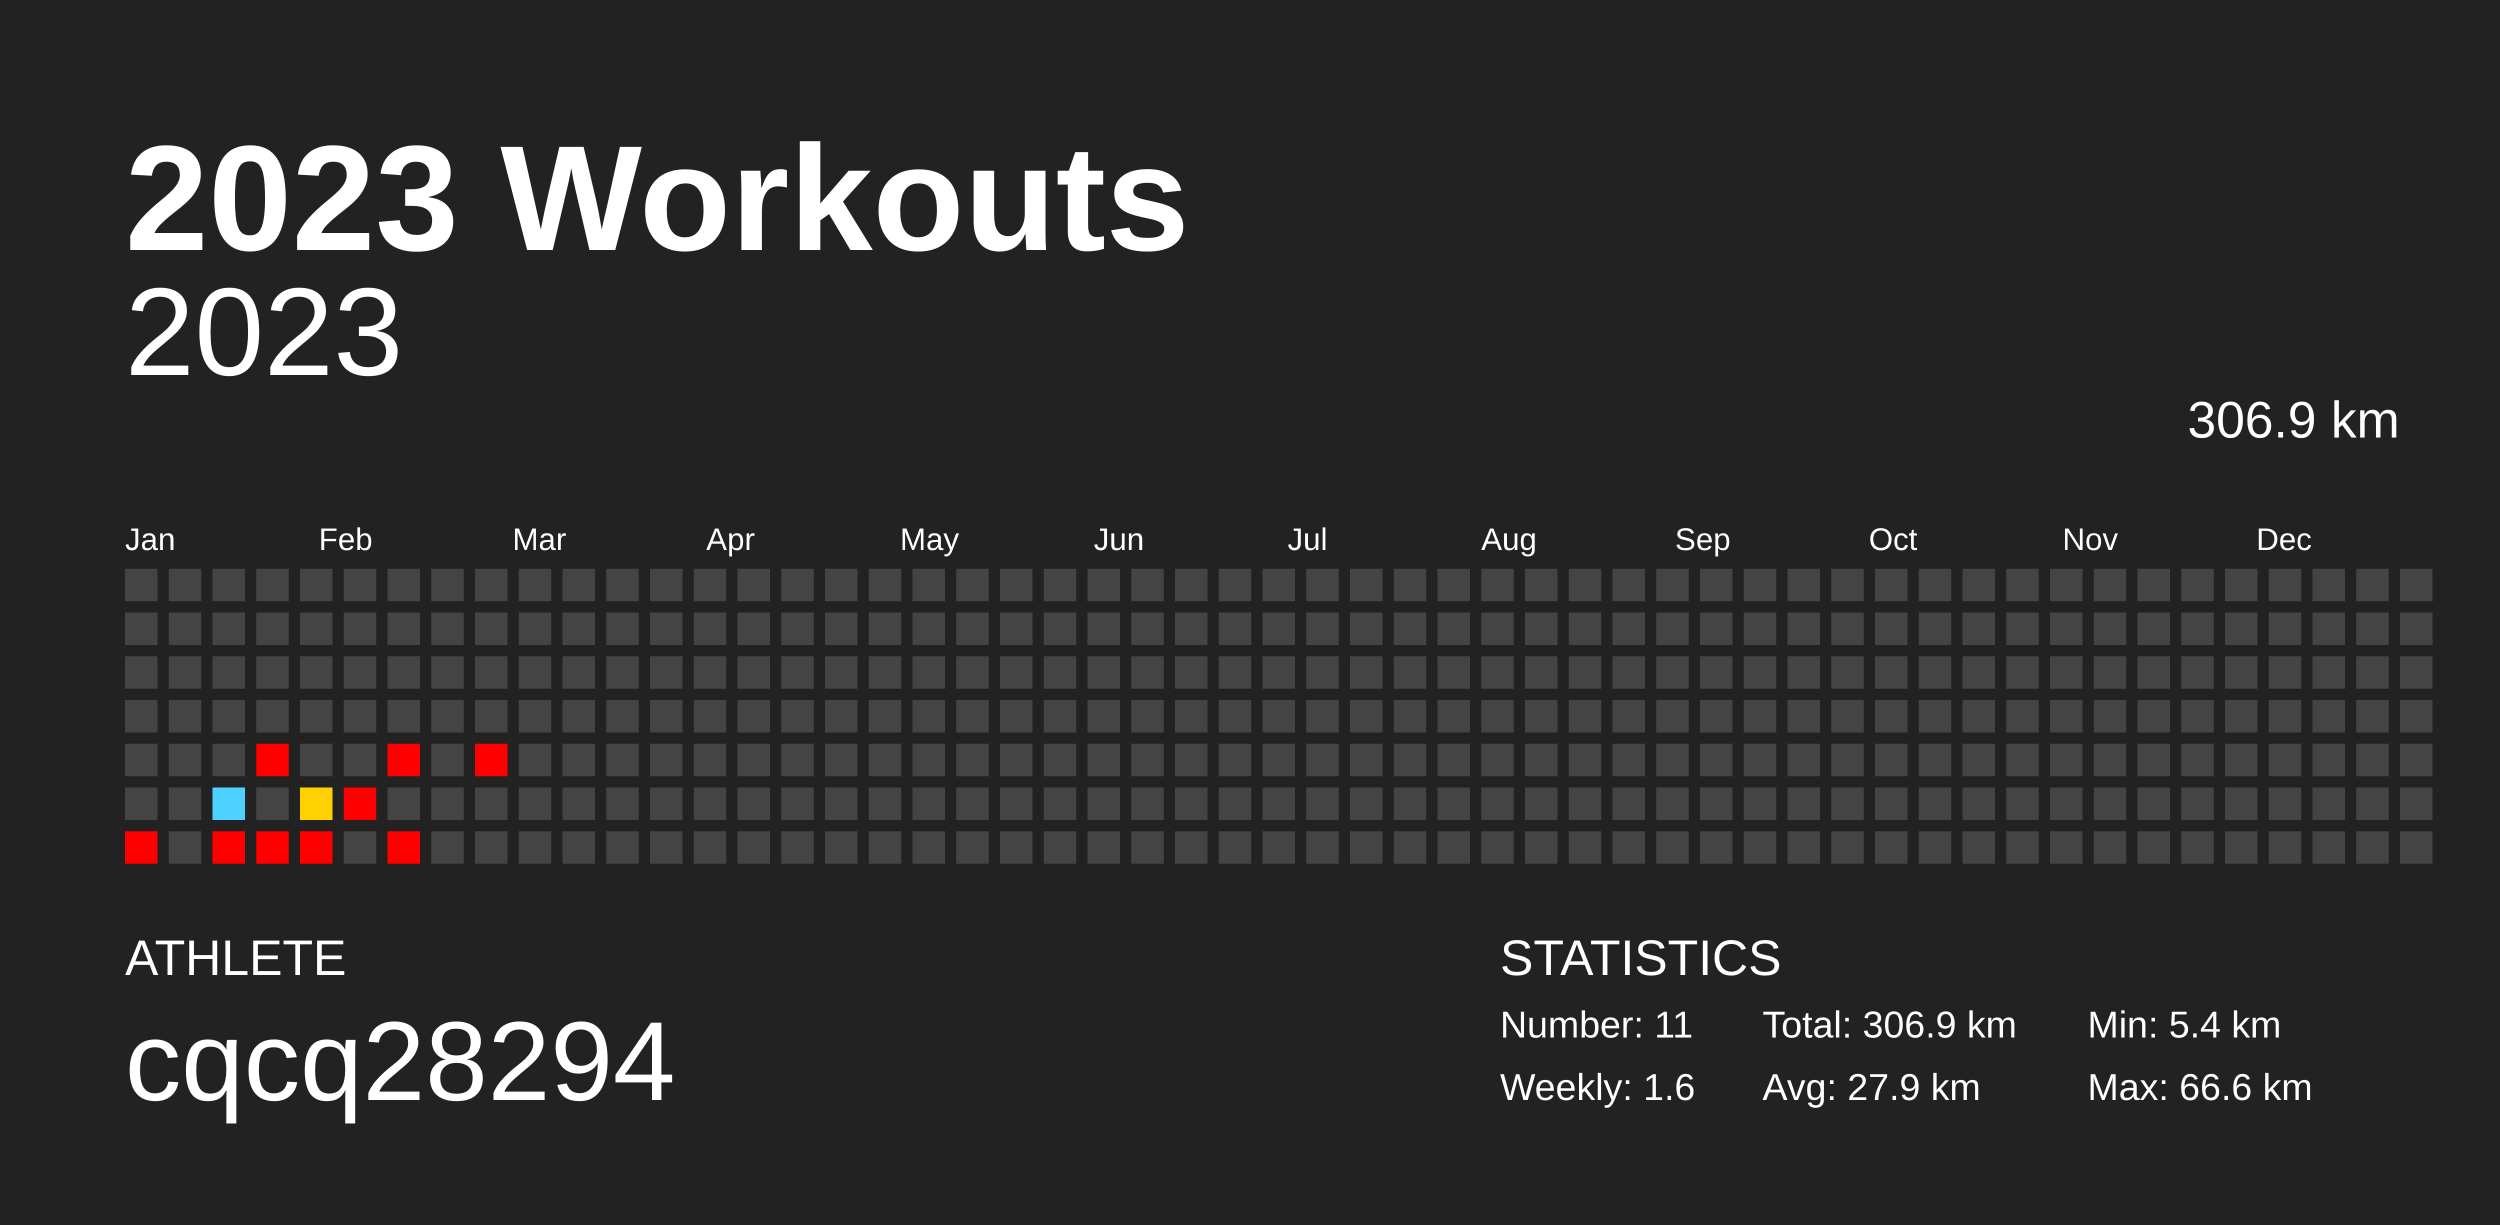
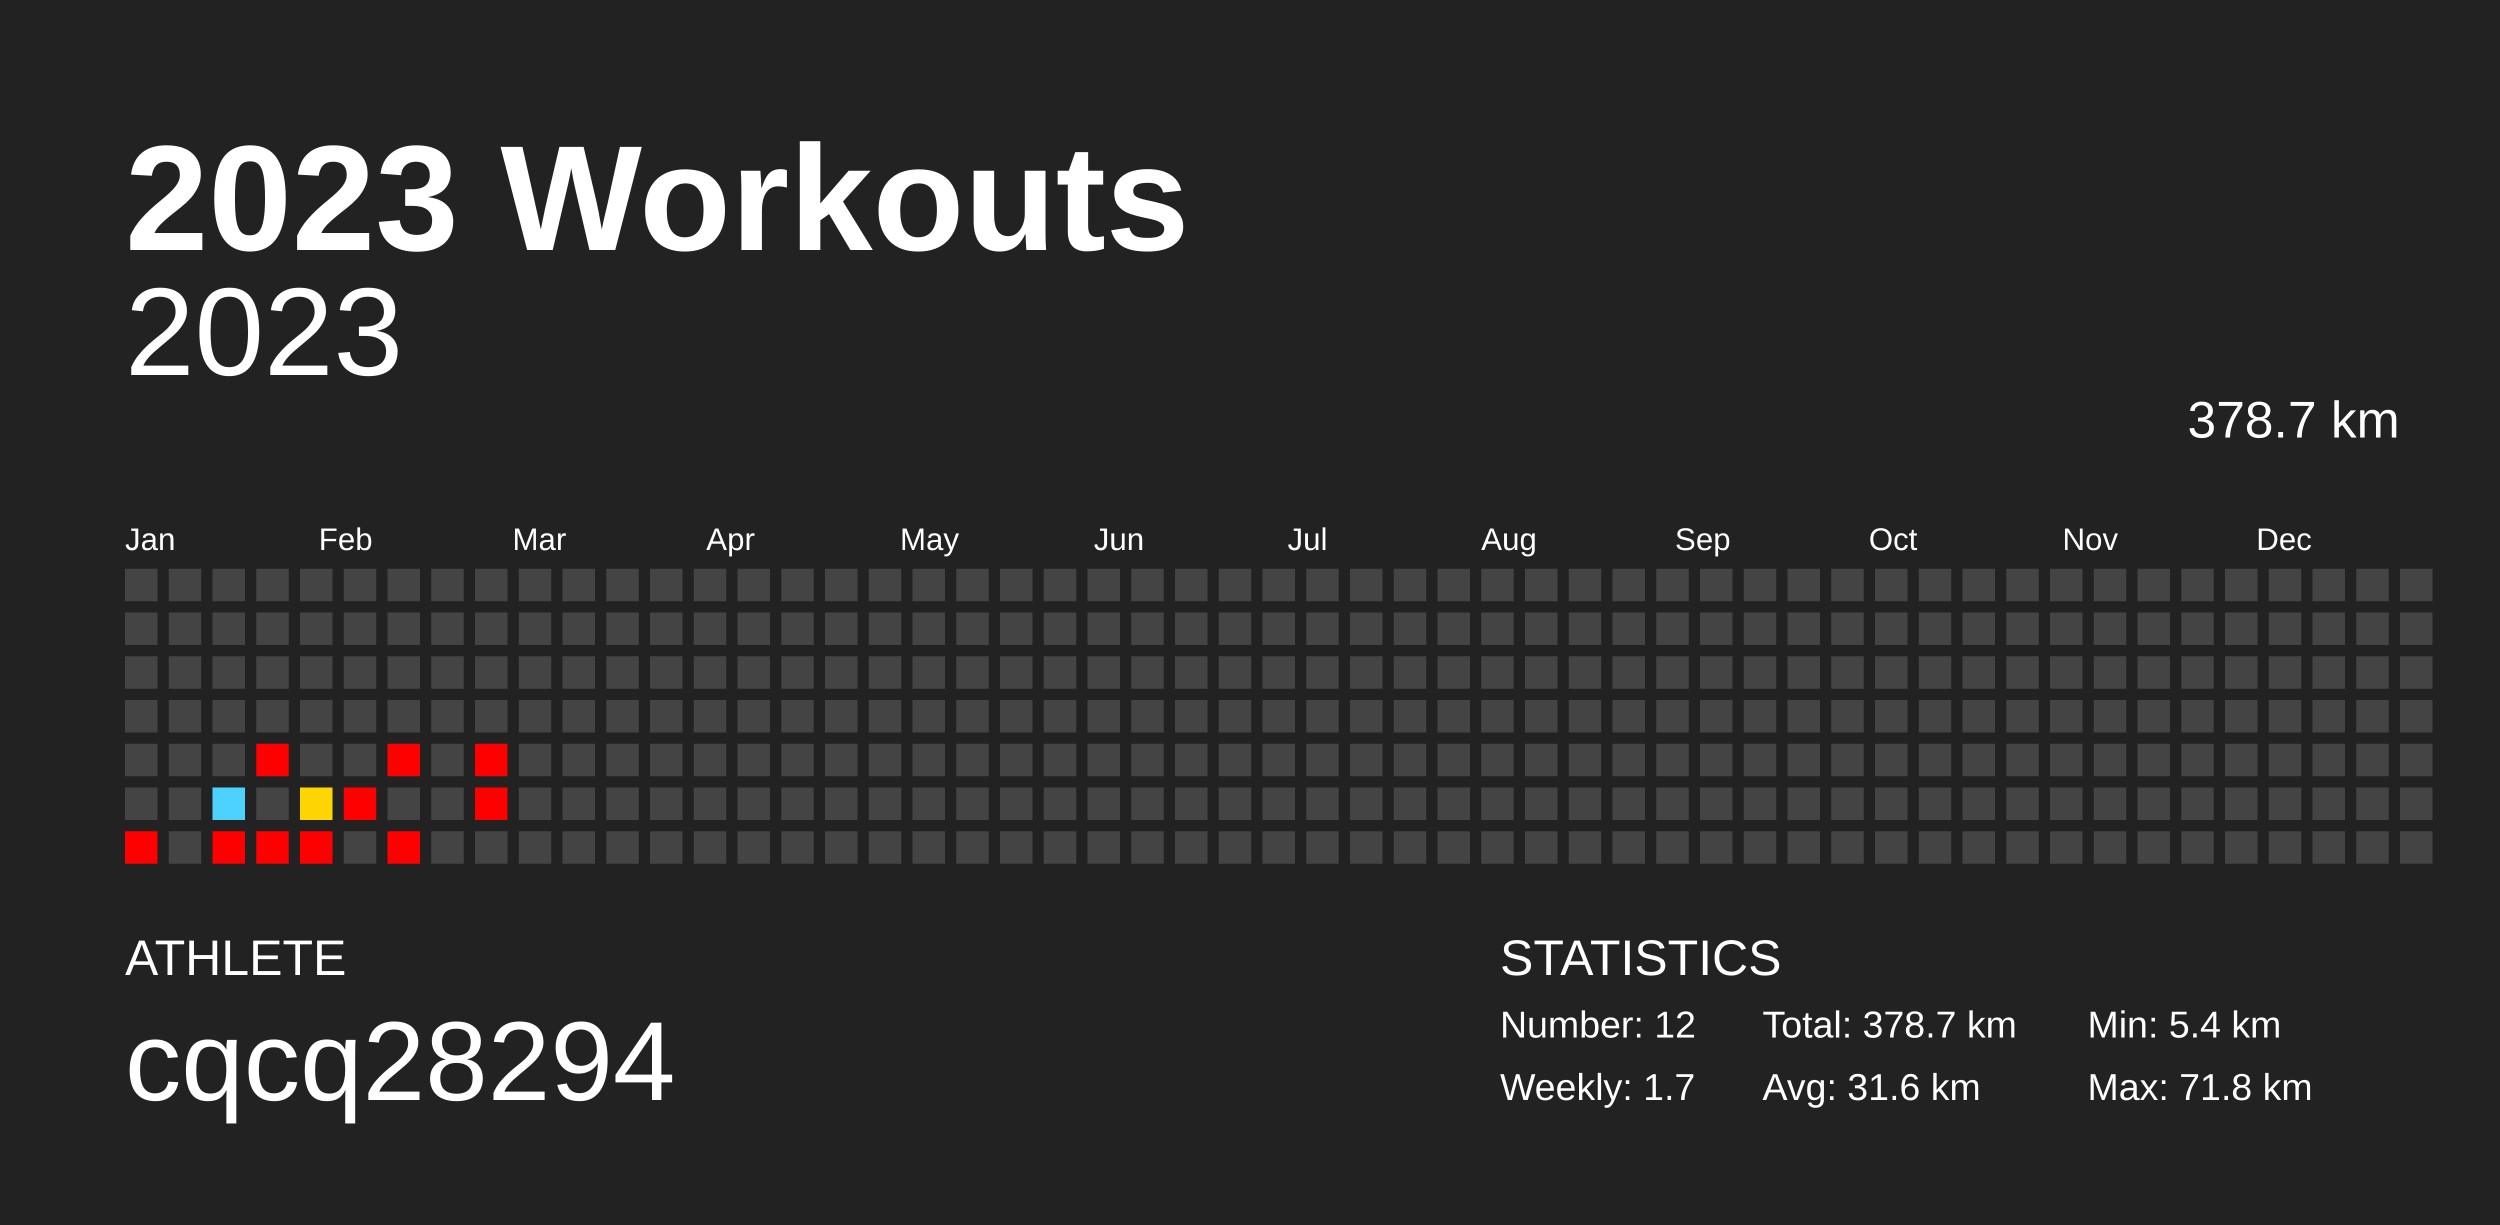
<svg xmlns="http://www.w3.org/2000/svg" baseProfile="full" height="98mm" version="1.1" viewBox="0,0,200,98" width="200mm">
  <defs />
  <rect fill="#222222" height="98" width="200" x="0" y="0" />
  <text fill="#FFFFFF" style="font-size:12px; font-family:Arial; font-weight:bold;" x="10" y="20">2023 Workouts</text>
  <text fill="#FFFFFF" style="font-size:4px; font-family:Arial" x="10" y="78">ATHLETE</text>
  <text fill="#FFFFFF" style="font-size:9px; font-family:Arial" x="10" y="88">cqcq28294</text>
  <text fill="#FFFFFF" style="font-size:4px; font-family:Arial" x="120" y="78">STATISTICS</text>
-   <text fill="#FFFFFF" style="font-size:3px; font-family:Arial" x="120" y="83">Number: 11</text>
-   <text fill="#FFFFFF" style="font-size:3px; font-family:Arial" x="120" y="88">Weekly: 1.6</text>
-   <text fill="#FFFFFF" style="font-size:3px; font-family:Arial" x="141" y="83">Total: 306.9 km</text>
-   <text fill="#FFFFFF" style="font-size:3px; font-family:Arial" x="141" y="88">Avg: 27.9 km</text>
+   <text fill="#FFFFFF" style="font-size:3px; font-family:Arial" x="120" y="83">Number: 12</text>
+   <text fill="#FFFFFF" style="font-size:3px; font-family:Arial" x="120" y="88">Weekly: 1.7</text>
+   <text fill="#FFFFFF" style="font-size:3px; font-family:Arial" x="141" y="83">Total: 378.7 km</text>
+   <text fill="#FFFFFF" style="font-size:3px; font-family:Arial" x="141" y="88">Avg: 31.6 km</text>
  <text fill="#FFFFFF" style="font-size:3px; font-family:Arial" x="167" y="83">Min: 5.4 km</text>
-   <text fill="#FFFFFF" style="font-size:3px; font-family:Arial" x="167" y="88">Max: 66.6 km</text>
+   <text fill="#FFFFFF" style="font-size:3px; font-family:Arial" x="167" y="88">Max: 71.8 km</text>
  <text alignment-baseline="hanging" fill="#FFFFFF" style="font-size:10.0px; font-family:Arial;" x="10" y="30">2023</text>
-   <text alignment-baseline="hanging" fill="#FFFFFF" style="font-size:4.125px; font-family:Arial;" x="175" y="35">306.9 km</text>
+   <text alignment-baseline="hanging" fill="#FFFFFF" style="font-size:4.125px; font-family:Arial;" x="175" y="35">378.7 km</text>
  <text fill="#FFFFFF" style="font-size:2.5px; font-family:Arial" x="10.0" y="44">Jan</text>
  <text fill="#FFFFFF" style="font-size:2.5px; font-family:Arial" x="25.5" y="44">Feb</text>
  <text fill="#FFFFFF" style="font-size:2.5px; font-family:Arial" x="41.0" y="44">Mar</text>
  <text fill="#FFFFFF" style="font-size:2.5px; font-family:Arial" x="56.5" y="44">Apr</text>
  <text fill="#FFFFFF" style="font-size:2.5px; font-family:Arial" x="72.0" y="44">May</text>
  <text fill="#FFFFFF" style="font-size:2.5px; font-family:Arial" x="87.5" y="44">Jun</text>
  <text fill="#FFFFFF" style="font-size:2.5px; font-family:Arial" x="103.0" y="44">Jul</text>
  <text fill="#FFFFFF" style="font-size:2.5px; font-family:Arial" x="118.5" y="44">Aug</text>
  <text fill="#FFFFFF" style="font-size:2.5px; font-family:Arial" x="134.0" y="44">Sep</text>
  <text fill="#FFFFFF" style="font-size:2.5px; font-family:Arial" x="149.5" y="44">Oct</text>
  <text fill="#FFFFFF" style="font-size:2.5px; font-family:Arial" x="165.0" y="44">Nov</text>
  <text fill="#FFFFFF" style="font-size:2.5px; font-family:Arial" x="180.5" y="44">Dec</text>
  <rect fill="#444444" height="2.6" width="2.6" x="10.0" y="45.5" />
  <rect fill="#444444" height="2.6" width="2.6" x="10.0" y="49.0" />
  <rect fill="#444444" height="2.6" width="2.6" x="10.0" y="52.5" />
  <rect fill="#444444" height="2.6" width="2.6" x="10.0" y="56.0" />
  <rect fill="#444444" height="2.6" width="2.6" x="10.0" y="59.5" />
  <rect fill="#444444" height="2.6" width="2.6" x="10.0" y="63.0" />
  <rect fill="red" height="2.6" width="2.6" x="10.0" y="66.5" />
  <rect fill="#444444" height="2.6" width="2.6" x="13.5" y="45.5" />
  <rect fill="#444444" height="2.6" width="2.6" x="13.5" y="49.0" />
  <rect fill="#444444" height="2.6" width="2.6" x="13.5" y="52.5" />
  <rect fill="#444444" height="2.6" width="2.6" x="13.5" y="56.0" />
  <rect fill="#444444" height="2.6" width="2.6" x="13.5" y="59.5" />
  <rect fill="#444444" height="2.6" width="2.6" x="13.5" y="63.0" />
  <rect fill="#444444" height="2.6" width="2.6" x="13.5" y="66.5" />
  <rect fill="#444444" height="2.6" width="2.6" x="17.0" y="45.5" />
  <rect fill="#444444" height="2.6" width="2.6" x="17.0" y="49.0" />
  <rect fill="#444444" height="2.6" width="2.6" x="17.0" y="52.5" />
  <rect fill="#444444" height="2.6" width="2.6" x="17.0" y="56.0" />
  <rect fill="#444444" height="2.6" width="2.6" x="17.0" y="59.5" />
  <rect fill="#4dd2ff" height="2.6" width="2.6" x="17.0" y="63.0" />
  <rect fill="red" height="2.6" width="2.6" x="17.0" y="66.5" />
  <rect fill="#444444" height="2.6" width="2.6" x="20.5" y="45.5" />
  <rect fill="#444444" height="2.6" width="2.6" x="20.5" y="49.0" />
  <rect fill="#444444" height="2.6" width="2.6" x="20.5" y="52.5" />
  <rect fill="#444444" height="2.6" width="2.6" x="20.5" y="56.0" />
  <rect fill="red" height="2.6" width="2.6" x="20.5" y="59.5" />
  <rect fill="#444444" height="2.6" width="2.6" x="20.5" y="63.0" />
  <rect fill="red" height="2.6" width="2.6" x="20.5" y="66.5" />
  <rect fill="#444444" height="2.6" width="2.6" x="24.0" y="45.5" />
  <rect fill="#444444" height="2.6" width="2.6" x="24.0" y="49.0" />
  <rect fill="#444444" height="2.6" width="2.6" x="24.0" y="52.5" />
  <rect fill="#444444" height="2.6" width="2.6" x="24.0" y="56.0" />
  <rect fill="#444444" height="2.6" width="2.6" x="24.0" y="59.5" />
-   <rect fill="#ffd100" height="2.6" width="2.6" x="24.0" y="63.0" />
+   <rect fill="#ffd500" height="2.6" width="2.6" x="24.0" y="63.0" />
  <rect fill="red" height="2.6" width="2.6" x="24.0" y="66.5" />
  <rect fill="#444444" height="2.6" width="2.6" x="27.5" y="45.5" />
  <rect fill="#444444" height="2.6" width="2.6" x="27.5" y="49.0" />
  <rect fill="#444444" height="2.6" width="2.6" x="27.5" y="52.5" />
  <rect fill="#444444" height="2.6" width="2.6" x="27.5" y="56.0" />
  <rect fill="#444444" height="2.6" width="2.6" x="27.5" y="59.5" />
  <rect fill="red" height="2.6" width="2.6" x="27.5" y="63.0" />
  <rect fill="#444444" height="2.6" width="2.6" x="27.5" y="66.5" />
  <rect fill="#444444" height="2.6" width="2.6" x="31.0" y="45.5" />
  <rect fill="#444444" height="2.6" width="2.6" x="31.0" y="49.0" />
  <rect fill="#444444" height="2.6" width="2.6" x="31.0" y="52.5" />
  <rect fill="#444444" height="2.6" width="2.6" x="31.0" y="56.0" />
  <rect fill="red" height="2.6" width="2.6" x="31.0" y="59.5" />
  <rect fill="#444444" height="2.6" width="2.6" x="31.0" y="63.0" />
  <rect fill="red" height="2.6" width="2.6" x="31.0" y="66.5" />
  <rect fill="#444444" height="2.6" width="2.6" x="34.5" y="45.5" />
  <rect fill="#444444" height="2.6" width="2.6" x="34.5" y="49.0" />
  <rect fill="#444444" height="2.6" width="2.6" x="34.5" y="52.5" />
  <rect fill="#444444" height="2.6" width="2.6" x="34.5" y="56.0" />
  <rect fill="#444444" height="2.6" width="2.6" x="34.5" y="59.5" />
  <rect fill="#444444" height="2.6" width="2.6" x="34.5" y="63.0" />
  <rect fill="#444444" height="2.6" width="2.6" x="34.5" y="66.5" />
  <rect fill="#444444" height="2.6" width="2.6" x="38.0" y="45.5" />
  <rect fill="#444444" height="2.6" width="2.6" x="38.0" y="49.0" />
  <rect fill="#444444" height="2.6" width="2.6" x="38.0" y="52.5" />
  <rect fill="#444444" height="2.6" width="2.6" x="38.0" y="56.0" />
  <rect fill="red" height="2.6" width="2.6" x="38.0" y="59.5" />
-   <rect fill="#444444" height="2.6" width="2.6" x="38.0" y="63.0" />
+   <rect fill="red" height="2.6" width="2.6" x="38.0" y="63.0" />
  <rect fill="#444444" height="2.6" width="2.6" x="38.0" y="66.5" />
  <rect fill="#444444" height="2.6" width="2.6" x="41.5" y="45.5" />
  <rect fill="#444444" height="2.6" width="2.6" x="41.5" y="49.0" />
  <rect fill="#444444" height="2.6" width="2.6" x="41.5" y="52.5" />
  <rect fill="#444444" height="2.6" width="2.6" x="41.5" y="56.0" />
  <rect fill="#444444" height="2.6" width="2.6" x="41.5" y="59.5" />
  <rect fill="#444444" height="2.6" width="2.6" x="41.5" y="63.0" />
  <rect fill="#444444" height="2.6" width="2.6" x="41.5" y="66.5" />
  <rect fill="#444444" height="2.6" width="2.6" x="45.0" y="45.5" />
  <rect fill="#444444" height="2.6" width="2.6" x="45.0" y="49.0" />
  <rect fill="#444444" height="2.6" width="2.6" x="45.0" y="52.5" />
  <rect fill="#444444" height="2.6" width="2.6" x="45.0" y="56.0" />
  <rect fill="#444444" height="2.6" width="2.6" x="45.0" y="59.5" />
  <rect fill="#444444" height="2.6" width="2.6" x="45.0" y="63.0" />
  <rect fill="#444444" height="2.6" width="2.6" x="45.0" y="66.5" />
  <rect fill="#444444" height="2.6" width="2.6" x="48.5" y="45.5" />
  <rect fill="#444444" height="2.6" width="2.6" x="48.5" y="49.0" />
  <rect fill="#444444" height="2.6" width="2.6" x="48.5" y="52.5" />
  <rect fill="#444444" height="2.6" width="2.6" x="48.5" y="56.0" />
  <rect fill="#444444" height="2.6" width="2.6" x="48.5" y="59.5" />
  <rect fill="#444444" height="2.6" width="2.6" x="48.5" y="63.0" />
  <rect fill="#444444" height="2.6" width="2.6" x="48.5" y="66.5" />
  <rect fill="#444444" height="2.6" width="2.6" x="52.0" y="45.5" />
  <rect fill="#444444" height="2.6" width="2.6" x="52.0" y="49.0" />
  <rect fill="#444444" height="2.6" width="2.6" x="52.0" y="52.5" />
  <rect fill="#444444" height="2.6" width="2.6" x="52.0" y="56.0" />
  <rect fill="#444444" height="2.6" width="2.6" x="52.0" y="59.5" />
  <rect fill="#444444" height="2.6" width="2.6" x="52.0" y="63.0" />
  <rect fill="#444444" height="2.6" width="2.6" x="52.0" y="66.5" />
  <rect fill="#444444" height="2.6" width="2.6" x="55.5" y="45.5" />
  <rect fill="#444444" height="2.6" width="2.6" x="55.5" y="49.0" />
  <rect fill="#444444" height="2.6" width="2.6" x="55.5" y="52.5" />
  <rect fill="#444444" height="2.6" width="2.6" x="55.5" y="56.0" />
  <rect fill="#444444" height="2.6" width="2.6" x="55.5" y="59.5" />
  <rect fill="#444444" height="2.6" width="2.6" x="55.5" y="63.0" />
  <rect fill="#444444" height="2.6" width="2.6" x="55.5" y="66.5" />
  <rect fill="#444444" height="2.6" width="2.6" x="59.0" y="45.5" />
  <rect fill="#444444" height="2.6" width="2.6" x="59.0" y="49.0" />
  <rect fill="#444444" height="2.6" width="2.6" x="59.0" y="52.5" />
  <rect fill="#444444" height="2.6" width="2.6" x="59.0" y="56.0" />
  <rect fill="#444444" height="2.6" width="2.6" x="59.0" y="59.5" />
  <rect fill="#444444" height="2.6" width="2.6" x="59.0" y="63.0" />
  <rect fill="#444444" height="2.6" width="2.6" x="59.0" y="66.5" />
  <rect fill="#444444" height="2.6" width="2.6" x="62.5" y="45.5" />
  <rect fill="#444444" height="2.6" width="2.6" x="62.5" y="49.0" />
  <rect fill="#444444" height="2.6" width="2.6" x="62.5" y="52.5" />
  <rect fill="#444444" height="2.6" width="2.6" x="62.5" y="56.0" />
  <rect fill="#444444" height="2.6" width="2.6" x="62.5" y="59.5" />
  <rect fill="#444444" height="2.6" width="2.6" x="62.5" y="63.0" />
  <rect fill="#444444" height="2.6" width="2.6" x="62.5" y="66.5" />
  <rect fill="#444444" height="2.6" width="2.6" x="66.0" y="45.5" />
  <rect fill="#444444" height="2.6" width="2.6" x="66.0" y="49.0" />
  <rect fill="#444444" height="2.6" width="2.6" x="66.0" y="52.5" />
  <rect fill="#444444" height="2.6" width="2.6" x="66.0" y="56.0" />
  <rect fill="#444444" height="2.6" width="2.6" x="66.0" y="59.5" />
  <rect fill="#444444" height="2.6" width="2.6" x="66.0" y="63.0" />
  <rect fill="#444444" height="2.6" width="2.6" x="66.0" y="66.5" />
  <rect fill="#444444" height="2.6" width="2.6" x="69.5" y="45.5" />
  <rect fill="#444444" height="2.6" width="2.6" x="69.5" y="49.0" />
  <rect fill="#444444" height="2.6" width="2.6" x="69.5" y="52.5" />
  <rect fill="#444444" height="2.6" width="2.6" x="69.5" y="56.0" />
  <rect fill="#444444" height="2.6" width="2.6" x="69.5" y="59.5" />
  <rect fill="#444444" height="2.6" width="2.6" x="69.5" y="63.0" />
  <rect fill="#444444" height="2.6" width="2.6" x="69.5" y="66.5" />
  <rect fill="#444444" height="2.6" width="2.6" x="73.0" y="45.5" />
  <rect fill="#444444" height="2.6" width="2.6" x="73.0" y="49.0" />
  <rect fill="#444444" height="2.6" width="2.6" x="73.0" y="52.5" />
  <rect fill="#444444" height="2.6" width="2.6" x="73.0" y="56.0" />
  <rect fill="#444444" height="2.6" width="2.6" x="73.0" y="59.5" />
  <rect fill="#444444" height="2.6" width="2.6" x="73.0" y="63.0" />
  <rect fill="#444444" height="2.6" width="2.6" x="73.0" y="66.5" />
  <rect fill="#444444" height="2.6" width="2.6" x="76.5" y="45.5" />
  <rect fill="#444444" height="2.6" width="2.6" x="76.5" y="49.0" />
  <rect fill="#444444" height="2.6" width="2.6" x="76.5" y="52.5" />
  <rect fill="#444444" height="2.6" width="2.6" x="76.5" y="56.0" />
  <rect fill="#444444" height="2.6" width="2.6" x="76.5" y="59.5" />
  <rect fill="#444444" height="2.6" width="2.6" x="76.5" y="63.0" />
  <rect fill="#444444" height="2.6" width="2.6" x="76.5" y="66.5" />
  <rect fill="#444444" height="2.6" width="2.6" x="80.0" y="45.5" />
  <rect fill="#444444" height="2.6" width="2.6" x="80.0" y="49.0" />
  <rect fill="#444444" height="2.6" width="2.6" x="80.0" y="52.5" />
  <rect fill="#444444" height="2.6" width="2.6" x="80.0" y="56.0" />
  <rect fill="#444444" height="2.6" width="2.6" x="80.0" y="59.5" />
  <rect fill="#444444" height="2.6" width="2.6" x="80.0" y="63.0" />
  <rect fill="#444444" height="2.6" width="2.6" x="80.0" y="66.5" />
  <rect fill="#444444" height="2.6" width="2.6" x="83.5" y="45.5" />
  <rect fill="#444444" height="2.6" width="2.6" x="83.5" y="49.0" />
  <rect fill="#444444" height="2.6" width="2.6" x="83.5" y="52.5" />
  <rect fill="#444444" height="2.6" width="2.6" x="83.5" y="56.0" />
  <rect fill="#444444" height="2.6" width="2.6" x="83.5" y="59.5" />
  <rect fill="#444444" height="2.6" width="2.6" x="83.5" y="63.0" />
  <rect fill="#444444" height="2.6" width="2.6" x="83.5" y="66.5" />
  <rect fill="#444444" height="2.6" width="2.6" x="87.0" y="45.5" />
  <rect fill="#444444" height="2.6" width="2.6" x="87.0" y="49.0" />
  <rect fill="#444444" height="2.6" width="2.6" x="87.0" y="52.5" />
  <rect fill="#444444" height="2.6" width="2.6" x="87.0" y="56.0" />
  <rect fill="#444444" height="2.6" width="2.6" x="87.0" y="59.5" />
  <rect fill="#444444" height="2.6" width="2.6" x="87.0" y="63.0" />
  <rect fill="#444444" height="2.6" width="2.6" x="87.0" y="66.5" />
  <rect fill="#444444" height="2.6" width="2.6" x="90.5" y="45.5" />
  <rect fill="#444444" height="2.6" width="2.6" x="90.5" y="49.0" />
  <rect fill="#444444" height="2.6" width="2.6" x="90.5" y="52.5" />
  <rect fill="#444444" height="2.6" width="2.6" x="90.5" y="56.0" />
  <rect fill="#444444" height="2.6" width="2.6" x="90.5" y="59.5" />
  <rect fill="#444444" height="2.6" width="2.6" x="90.5" y="63.0" />
  <rect fill="#444444" height="2.6" width="2.6" x="90.5" y="66.5" />
  <rect fill="#444444" height="2.6" width="2.6" x="94.0" y="45.5" />
  <rect fill="#444444" height="2.6" width="2.6" x="94.0" y="49.0" />
  <rect fill="#444444" height="2.6" width="2.6" x="94.0" y="52.5" />
  <rect fill="#444444" height="2.6" width="2.6" x="94.0" y="56.0" />
  <rect fill="#444444" height="2.6" width="2.6" x="94.0" y="59.5" />
  <rect fill="#444444" height="2.6" width="2.6" x="94.0" y="63.0" />
  <rect fill="#444444" height="2.6" width="2.6" x="94.0" y="66.5" />
  <rect fill="#444444" height="2.6" width="2.6" x="97.5" y="45.5" />
  <rect fill="#444444" height="2.6" width="2.6" x="97.5" y="49.0" />
  <rect fill="#444444" height="2.6" width="2.6" x="97.5" y="52.5" />
  <rect fill="#444444" height="2.6" width="2.6" x="97.5" y="56.0" />
  <rect fill="#444444" height="2.6" width="2.6" x="97.5" y="59.5" />
  <rect fill="#444444" height="2.6" width="2.6" x="97.5" y="63.0" />
  <rect fill="#444444" height="2.6" width="2.6" x="97.5" y="66.5" />
  <rect fill="#444444" height="2.6" width="2.6" x="101.0" y="45.5" />
  <rect fill="#444444" height="2.6" width="2.6" x="101.0" y="49.0" />
  <rect fill="#444444" height="2.6" width="2.6" x="101.0" y="52.5" />
  <rect fill="#444444" height="2.6" width="2.6" x="101.0" y="56.0" />
  <rect fill="#444444" height="2.6" width="2.6" x="101.0" y="59.5" />
  <rect fill="#444444" height="2.6" width="2.6" x="101.0" y="63.0" />
  <rect fill="#444444" height="2.6" width="2.6" x="101.0" y="66.5" />
  <rect fill="#444444" height="2.6" width="2.6" x="104.5" y="45.5" />
  <rect fill="#444444" height="2.6" width="2.6" x="104.5" y="49.0" />
  <rect fill="#444444" height="2.6" width="2.6" x="104.5" y="52.5" />
  <rect fill="#444444" height="2.6" width="2.6" x="104.5" y="56.0" />
  <rect fill="#444444" height="2.6" width="2.6" x="104.5" y="59.5" />
  <rect fill="#444444" height="2.6" width="2.6" x="104.5" y="63.0" />
  <rect fill="#444444" height="2.6" width="2.6" x="104.5" y="66.5" />
  <rect fill="#444444" height="2.6" width="2.6" x="108.0" y="45.5" />
  <rect fill="#444444" height="2.6" width="2.6" x="108.0" y="49.0" />
  <rect fill="#444444" height="2.6" width="2.6" x="108.0" y="52.5" />
  <rect fill="#444444" height="2.6" width="2.6" x="108.0" y="56.0" />
  <rect fill="#444444" height="2.6" width="2.6" x="108.0" y="59.5" />
  <rect fill="#444444" height="2.6" width="2.6" x="108.0" y="63.0" />
  <rect fill="#444444" height="2.6" width="2.6" x="108.0" y="66.5" />
  <rect fill="#444444" height="2.6" width="2.6" x="111.5" y="45.5" />
  <rect fill="#444444" height="2.6" width="2.6" x="111.5" y="49.0" />
  <rect fill="#444444" height="2.6" width="2.6" x="111.5" y="52.5" />
  <rect fill="#444444" height="2.6" width="2.6" x="111.5" y="56.0" />
  <rect fill="#444444" height="2.6" width="2.6" x="111.5" y="59.5" />
  <rect fill="#444444" height="2.6" width="2.6" x="111.5" y="63.0" />
  <rect fill="#444444" height="2.6" width="2.6" x="111.5" y="66.5" />
  <rect fill="#444444" height="2.6" width="2.6" x="115.0" y="45.5" />
  <rect fill="#444444" height="2.6" width="2.6" x="115.0" y="49.0" />
  <rect fill="#444444" height="2.6" width="2.6" x="115.0" y="52.5" />
  <rect fill="#444444" height="2.6" width="2.6" x="115.0" y="56.0" />
  <rect fill="#444444" height="2.6" width="2.6" x="115.0" y="59.5" />
  <rect fill="#444444" height="2.6" width="2.6" x="115.0" y="63.0" />
  <rect fill="#444444" height="2.6" width="2.6" x="115.0" y="66.5" />
  <rect fill="#444444" height="2.6" width="2.6" x="118.5" y="45.5" />
  <rect fill="#444444" height="2.6" width="2.6" x="118.5" y="49.0" />
  <rect fill="#444444" height="2.6" width="2.6" x="118.5" y="52.5" />
  <rect fill="#444444" height="2.6" width="2.6" x="118.5" y="56.0" />
  <rect fill="#444444" height="2.6" width="2.6" x="118.5" y="59.5" />
  <rect fill="#444444" height="2.6" width="2.6" x="118.5" y="63.0" />
  <rect fill="#444444" height="2.6" width="2.6" x="118.5" y="66.5" />
  <rect fill="#444444" height="2.6" width="2.6" x="122.0" y="45.5" />
  <rect fill="#444444" height="2.6" width="2.6" x="122.0" y="49.0" />
  <rect fill="#444444" height="2.6" width="2.6" x="122.0" y="52.5" />
  <rect fill="#444444" height="2.6" width="2.6" x="122.0" y="56.0" />
  <rect fill="#444444" height="2.6" width="2.6" x="122.0" y="59.5" />
  <rect fill="#444444" height="2.6" width="2.6" x="122.0" y="63.0" />
  <rect fill="#444444" height="2.6" width="2.6" x="122.0" y="66.5" />
  <rect fill="#444444" height="2.6" width="2.6" x="125.5" y="45.5" />
  <rect fill="#444444" height="2.6" width="2.6" x="125.5" y="49.0" />
  <rect fill="#444444" height="2.6" width="2.6" x="125.5" y="52.5" />
  <rect fill="#444444" height="2.6" width="2.6" x="125.5" y="56.0" />
  <rect fill="#444444" height="2.6" width="2.6" x="125.5" y="59.5" />
  <rect fill="#444444" height="2.6" width="2.6" x="125.5" y="63.0" />
  <rect fill="#444444" height="2.6" width="2.6" x="125.5" y="66.5" />
  <rect fill="#444444" height="2.6" width="2.6" x="129.0" y="45.5" />
  <rect fill="#444444" height="2.6" width="2.6" x="129.0" y="49.0" />
  <rect fill="#444444" height="2.6" width="2.6" x="129.0" y="52.5" />
  <rect fill="#444444" height="2.6" width="2.6" x="129.0" y="56.0" />
  <rect fill="#444444" height="2.6" width="2.6" x="129.0" y="59.5" />
  <rect fill="#444444" height="2.6" width="2.6" x="129.0" y="63.0" />
  <rect fill="#444444" height="2.6" width="2.6" x="129.0" y="66.5" />
  <rect fill="#444444" height="2.6" width="2.6" x="132.5" y="45.5" />
  <rect fill="#444444" height="2.6" width="2.6" x="132.5" y="49.0" />
  <rect fill="#444444" height="2.6" width="2.6" x="132.5" y="52.5" />
  <rect fill="#444444" height="2.6" width="2.6" x="132.5" y="56.0" />
  <rect fill="#444444" height="2.6" width="2.6" x="132.5" y="59.5" />
  <rect fill="#444444" height="2.6" width="2.6" x="132.5" y="63.0" />
  <rect fill="#444444" height="2.6" width="2.6" x="132.5" y="66.5" />
  <rect fill="#444444" height="2.6" width="2.6" x="136.0" y="45.5" />
  <rect fill="#444444" height="2.6" width="2.6" x="136.0" y="49.0" />
  <rect fill="#444444" height="2.6" width="2.6" x="136.0" y="52.5" />
  <rect fill="#444444" height="2.6" width="2.6" x="136.0" y="56.0" />
  <rect fill="#444444" height="2.6" width="2.6" x="136.0" y="59.5" />
  <rect fill="#444444" height="2.6" width="2.6" x="136.0" y="63.0" />
  <rect fill="#444444" height="2.6" width="2.6" x="136.0" y="66.5" />
  <rect fill="#444444" height="2.6" width="2.6" x="139.5" y="45.5" />
  <rect fill="#444444" height="2.6" width="2.6" x="139.5" y="49.0" />
  <rect fill="#444444" height="2.6" width="2.6" x="139.5" y="52.5" />
  <rect fill="#444444" height="2.6" width="2.6" x="139.5" y="56.0" />
  <rect fill="#444444" height="2.6" width="2.6" x="139.5" y="59.5" />
  <rect fill="#444444" height="2.6" width="2.6" x="139.5" y="63.0" />
  <rect fill="#444444" height="2.6" width="2.6" x="139.5" y="66.5" />
  <rect fill="#444444" height="2.6" width="2.6" x="143.0" y="45.5" />
  <rect fill="#444444" height="2.6" width="2.6" x="143.0" y="49.0" />
  <rect fill="#444444" height="2.6" width="2.6" x="143.0" y="52.5" />
  <rect fill="#444444" height="2.6" width="2.6" x="143.0" y="56.0" />
  <rect fill="#444444" height="2.6" width="2.6" x="143.0" y="59.5" />
  <rect fill="#444444" height="2.6" width="2.6" x="143.0" y="63.0" />
  <rect fill="#444444" height="2.6" width="2.6" x="143.0" y="66.5" />
  <rect fill="#444444" height="2.6" width="2.6" x="146.5" y="45.5" />
  <rect fill="#444444" height="2.6" width="2.6" x="146.5" y="49.0" />
  <rect fill="#444444" height="2.6" width="2.6" x="146.5" y="52.5" />
  <rect fill="#444444" height="2.6" width="2.6" x="146.5" y="56.0" />
  <rect fill="#444444" height="2.6" width="2.6" x="146.5" y="59.5" />
  <rect fill="#444444" height="2.6" width="2.6" x="146.5" y="63.0" />
  <rect fill="#444444" height="2.6" width="2.6" x="146.5" y="66.5" />
  <rect fill="#444444" height="2.6" width="2.6" x="150.0" y="45.5" />
  <rect fill="#444444" height="2.6" width="2.6" x="150.0" y="49.0" />
  <rect fill="#444444" height="2.6" width="2.6" x="150.0" y="52.5" />
  <rect fill="#444444" height="2.6" width="2.6" x="150.0" y="56.0" />
  <rect fill="#444444" height="2.6" width="2.6" x="150.0" y="59.5" />
  <rect fill="#444444" height="2.6" width="2.6" x="150.0" y="63.0" />
  <rect fill="#444444" height="2.6" width="2.6" x="150.0" y="66.5" />
  <rect fill="#444444" height="2.6" width="2.6" x="153.5" y="45.5" />
  <rect fill="#444444" height="2.6" width="2.6" x="153.5" y="49.0" />
  <rect fill="#444444" height="2.6" width="2.6" x="153.5" y="52.5" />
  <rect fill="#444444" height="2.6" width="2.6" x="153.5" y="56.0" />
  <rect fill="#444444" height="2.6" width="2.6" x="153.5" y="59.5" />
  <rect fill="#444444" height="2.6" width="2.6" x="153.5" y="63.0" />
  <rect fill="#444444" height="2.6" width="2.6" x="153.5" y="66.5" />
  <rect fill="#444444" height="2.6" width="2.6" x="157.0" y="45.5" />
  <rect fill="#444444" height="2.6" width="2.6" x="157.0" y="49.0" />
  <rect fill="#444444" height="2.6" width="2.6" x="157.0" y="52.5" />
  <rect fill="#444444" height="2.6" width="2.6" x="157.0" y="56.0" />
  <rect fill="#444444" height="2.6" width="2.6" x="157.0" y="59.5" />
  <rect fill="#444444" height="2.6" width="2.6" x="157.0" y="63.0" />
  <rect fill="#444444" height="2.6" width="2.6" x="157.0" y="66.5" />
  <rect fill="#444444" height="2.6" width="2.6" x="160.5" y="45.5" />
  <rect fill="#444444" height="2.6" width="2.6" x="160.5" y="49.0" />
  <rect fill="#444444" height="2.6" width="2.6" x="160.5" y="52.5" />
  <rect fill="#444444" height="2.6" width="2.6" x="160.5" y="56.0" />
  <rect fill="#444444" height="2.6" width="2.6" x="160.5" y="59.5" />
  <rect fill="#444444" height="2.6" width="2.6" x="160.5" y="63.0" />
  <rect fill="#444444" height="2.6" width="2.6" x="160.5" y="66.5" />
  <rect fill="#444444" height="2.6" width="2.6" x="164.0" y="45.5" />
  <rect fill="#444444" height="2.6" width="2.6" x="164.0" y="49.0" />
  <rect fill="#444444" height="2.6" width="2.6" x="164.0" y="52.5" />
  <rect fill="#444444" height="2.6" width="2.6" x="164.0" y="56.0" />
  <rect fill="#444444" height="2.6" width="2.6" x="164.0" y="59.5" />
  <rect fill="#444444" height="2.6" width="2.6" x="164.0" y="63.0" />
  <rect fill="#444444" height="2.6" width="2.6" x="164.0" y="66.5" />
  <rect fill="#444444" height="2.6" width="2.6" x="167.5" y="45.5" />
  <rect fill="#444444" height="2.6" width="2.6" x="167.5" y="49.0" />
  <rect fill="#444444" height="2.6" width="2.6" x="167.5" y="52.5" />
  <rect fill="#444444" height="2.6" width="2.6" x="167.5" y="56.0" />
  <rect fill="#444444" height="2.6" width="2.6" x="167.5" y="59.5" />
  <rect fill="#444444" height="2.6" width="2.6" x="167.5" y="63.0" />
  <rect fill="#444444" height="2.6" width="2.6" x="167.5" y="66.5" />
  <rect fill="#444444" height="2.6" width="2.6" x="171.0" y="45.5" />
  <rect fill="#444444" height="2.6" width="2.6" x="171.0" y="49.0" />
  <rect fill="#444444" height="2.6" width="2.6" x="171.0" y="52.5" />
  <rect fill="#444444" height="2.6" width="2.6" x="171.0" y="56.0" />
  <rect fill="#444444" height="2.6" width="2.6" x="171.0" y="59.5" />
  <rect fill="#444444" height="2.6" width="2.6" x="171.0" y="63.0" />
  <rect fill="#444444" height="2.6" width="2.6" x="171.0" y="66.5" />
  <rect fill="#444444" height="2.6" width="2.6" x="174.5" y="45.5" />
  <rect fill="#444444" height="2.6" width="2.6" x="174.5" y="49.0" />
  <rect fill="#444444" height="2.6" width="2.6" x="174.5" y="52.5" />
  <rect fill="#444444" height="2.6" width="2.6" x="174.5" y="56.0" />
  <rect fill="#444444" height="2.6" width="2.6" x="174.5" y="59.5" />
  <rect fill="#444444" height="2.6" width="2.6" x="174.5" y="63.0" />
  <rect fill="#444444" height="2.6" width="2.6" x="174.5" y="66.5" />
  <rect fill="#444444" height="2.6" width="2.6" x="178.0" y="45.5" />
  <rect fill="#444444" height="2.6" width="2.6" x="178.0" y="49.0" />
  <rect fill="#444444" height="2.6" width="2.6" x="178.0" y="52.5" />
  <rect fill="#444444" height="2.6" width="2.6" x="178.0" y="56.0" />
  <rect fill="#444444" height="2.6" width="2.6" x="178.0" y="59.5" />
  <rect fill="#444444" height="2.6" width="2.6" x="178.0" y="63.0" />
  <rect fill="#444444" height="2.6" width="2.6" x="178.0" y="66.5" />
  <rect fill="#444444" height="2.6" width="2.6" x="181.5" y="45.5" />
  <rect fill="#444444" height="2.6" width="2.6" x="181.5" y="49.0" />
  <rect fill="#444444" height="2.6" width="2.6" x="181.5" y="52.5" />
  <rect fill="#444444" height="2.6" width="2.6" x="181.5" y="56.0" />
  <rect fill="#444444" height="2.6" width="2.6" x="181.5" y="59.5" />
  <rect fill="#444444" height="2.6" width="2.6" x="181.5" y="63.0" />
  <rect fill="#444444" height="2.6" width="2.6" x="181.5" y="66.5" />
  <rect fill="#444444" height="2.6" width="2.6" x="185.0" y="45.5" />
  <rect fill="#444444" height="2.6" width="2.6" x="185.0" y="49.0" />
  <rect fill="#444444" height="2.6" width="2.6" x="185.0" y="52.5" />
  <rect fill="#444444" height="2.6" width="2.6" x="185.0" y="56.0" />
  <rect fill="#444444" height="2.6" width="2.6" x="185.0" y="59.5" />
  <rect fill="#444444" height="2.6" width="2.6" x="185.0" y="63.0" />
  <rect fill="#444444" height="2.6" width="2.6" x="185.0" y="66.5" />
  <rect fill="#444444" height="2.6" width="2.6" x="188.5" y="45.5" />
  <rect fill="#444444" height="2.6" width="2.6" x="188.5" y="49.0" />
  <rect fill="#444444" height="2.6" width="2.6" x="188.5" y="52.5" />
  <rect fill="#444444" height="2.6" width="2.6" x="188.5" y="56.0" />
  <rect fill="#444444" height="2.6" width="2.6" x="188.5" y="59.5" />
  <rect fill="#444444" height="2.6" width="2.6" x="188.5" y="63.0" />
  <rect fill="#444444" height="2.6" width="2.6" x="188.5" y="66.5" />
  <rect fill="#444444" height="2.6" width="2.6" x="192.0" y="45.5" />
  <rect fill="#444444" height="2.6" width="2.6" x="192.0" y="49.0" />
  <rect fill="#444444" height="2.6" width="2.6" x="192.0" y="52.5" />
  <rect fill="#444444" height="2.6" width="2.6" x="192.0" y="56.0" />
  <rect fill="#444444" height="2.6" width="2.6" x="192.0" y="59.5" />
  <rect fill="#444444" height="2.6" width="2.6" x="192.0" y="63.0" />
  <rect fill="#444444" height="2.6" width="2.6" x="192.0" y="66.5" />
</svg>
